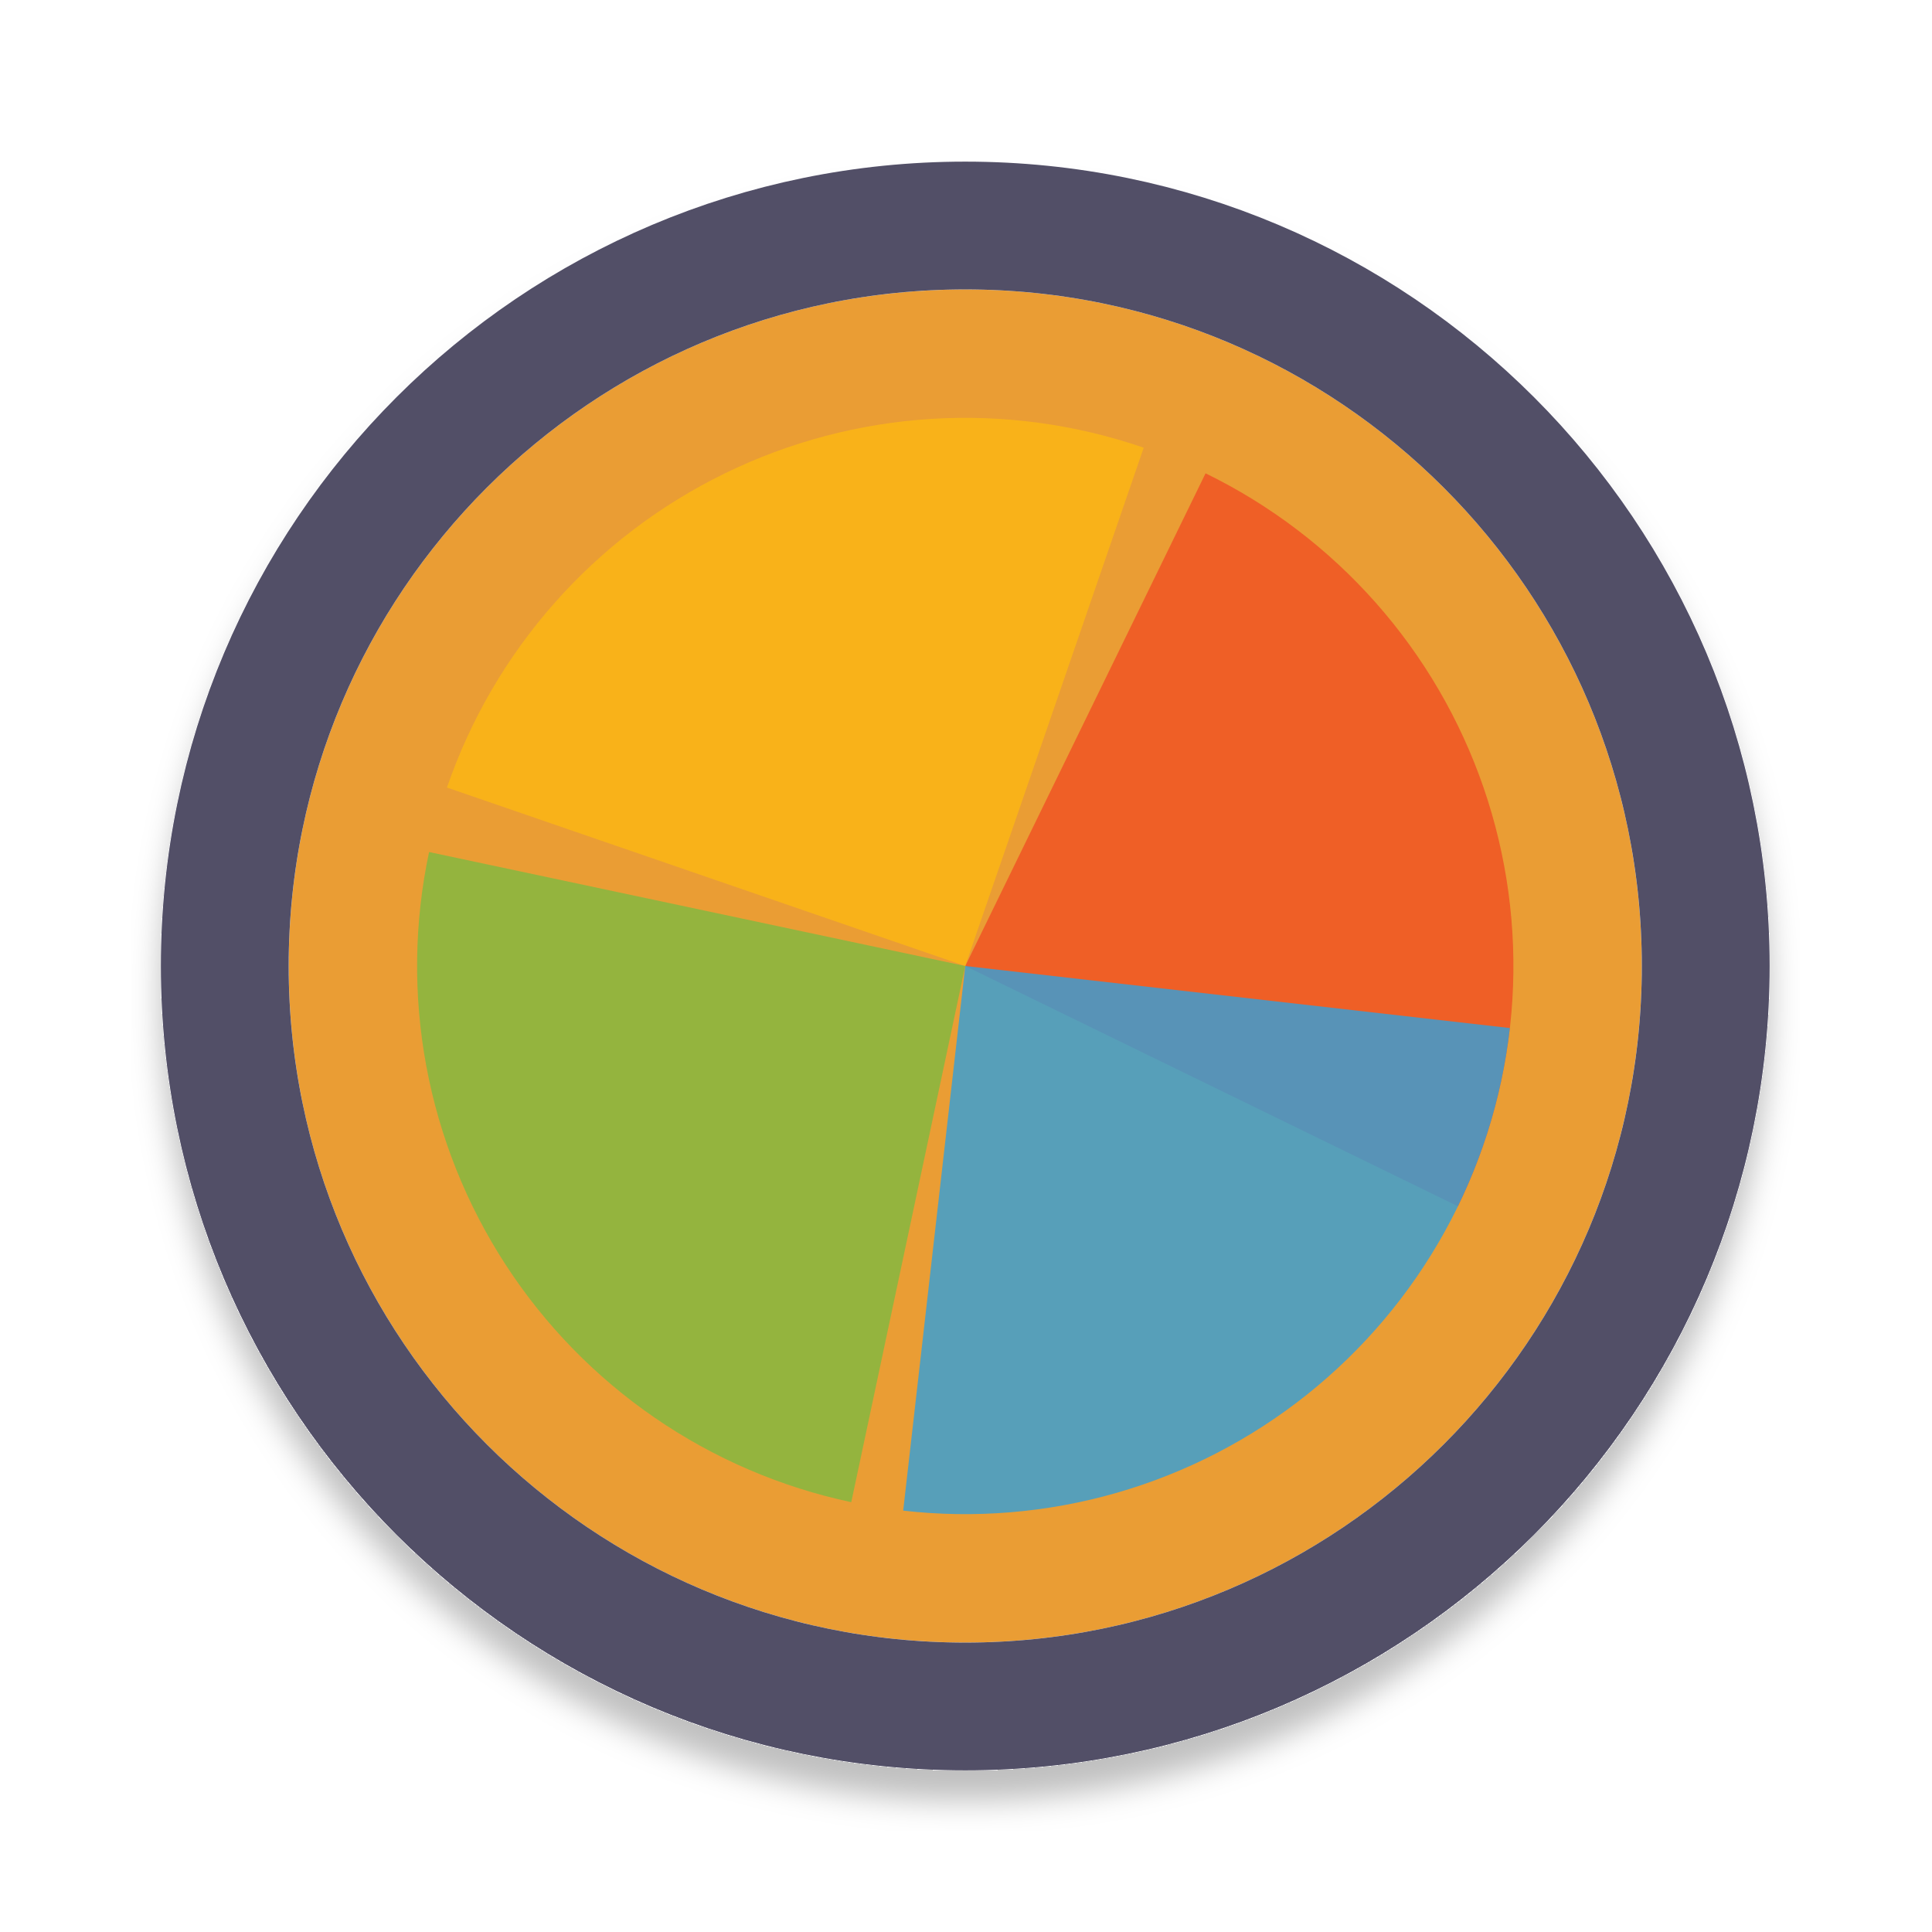
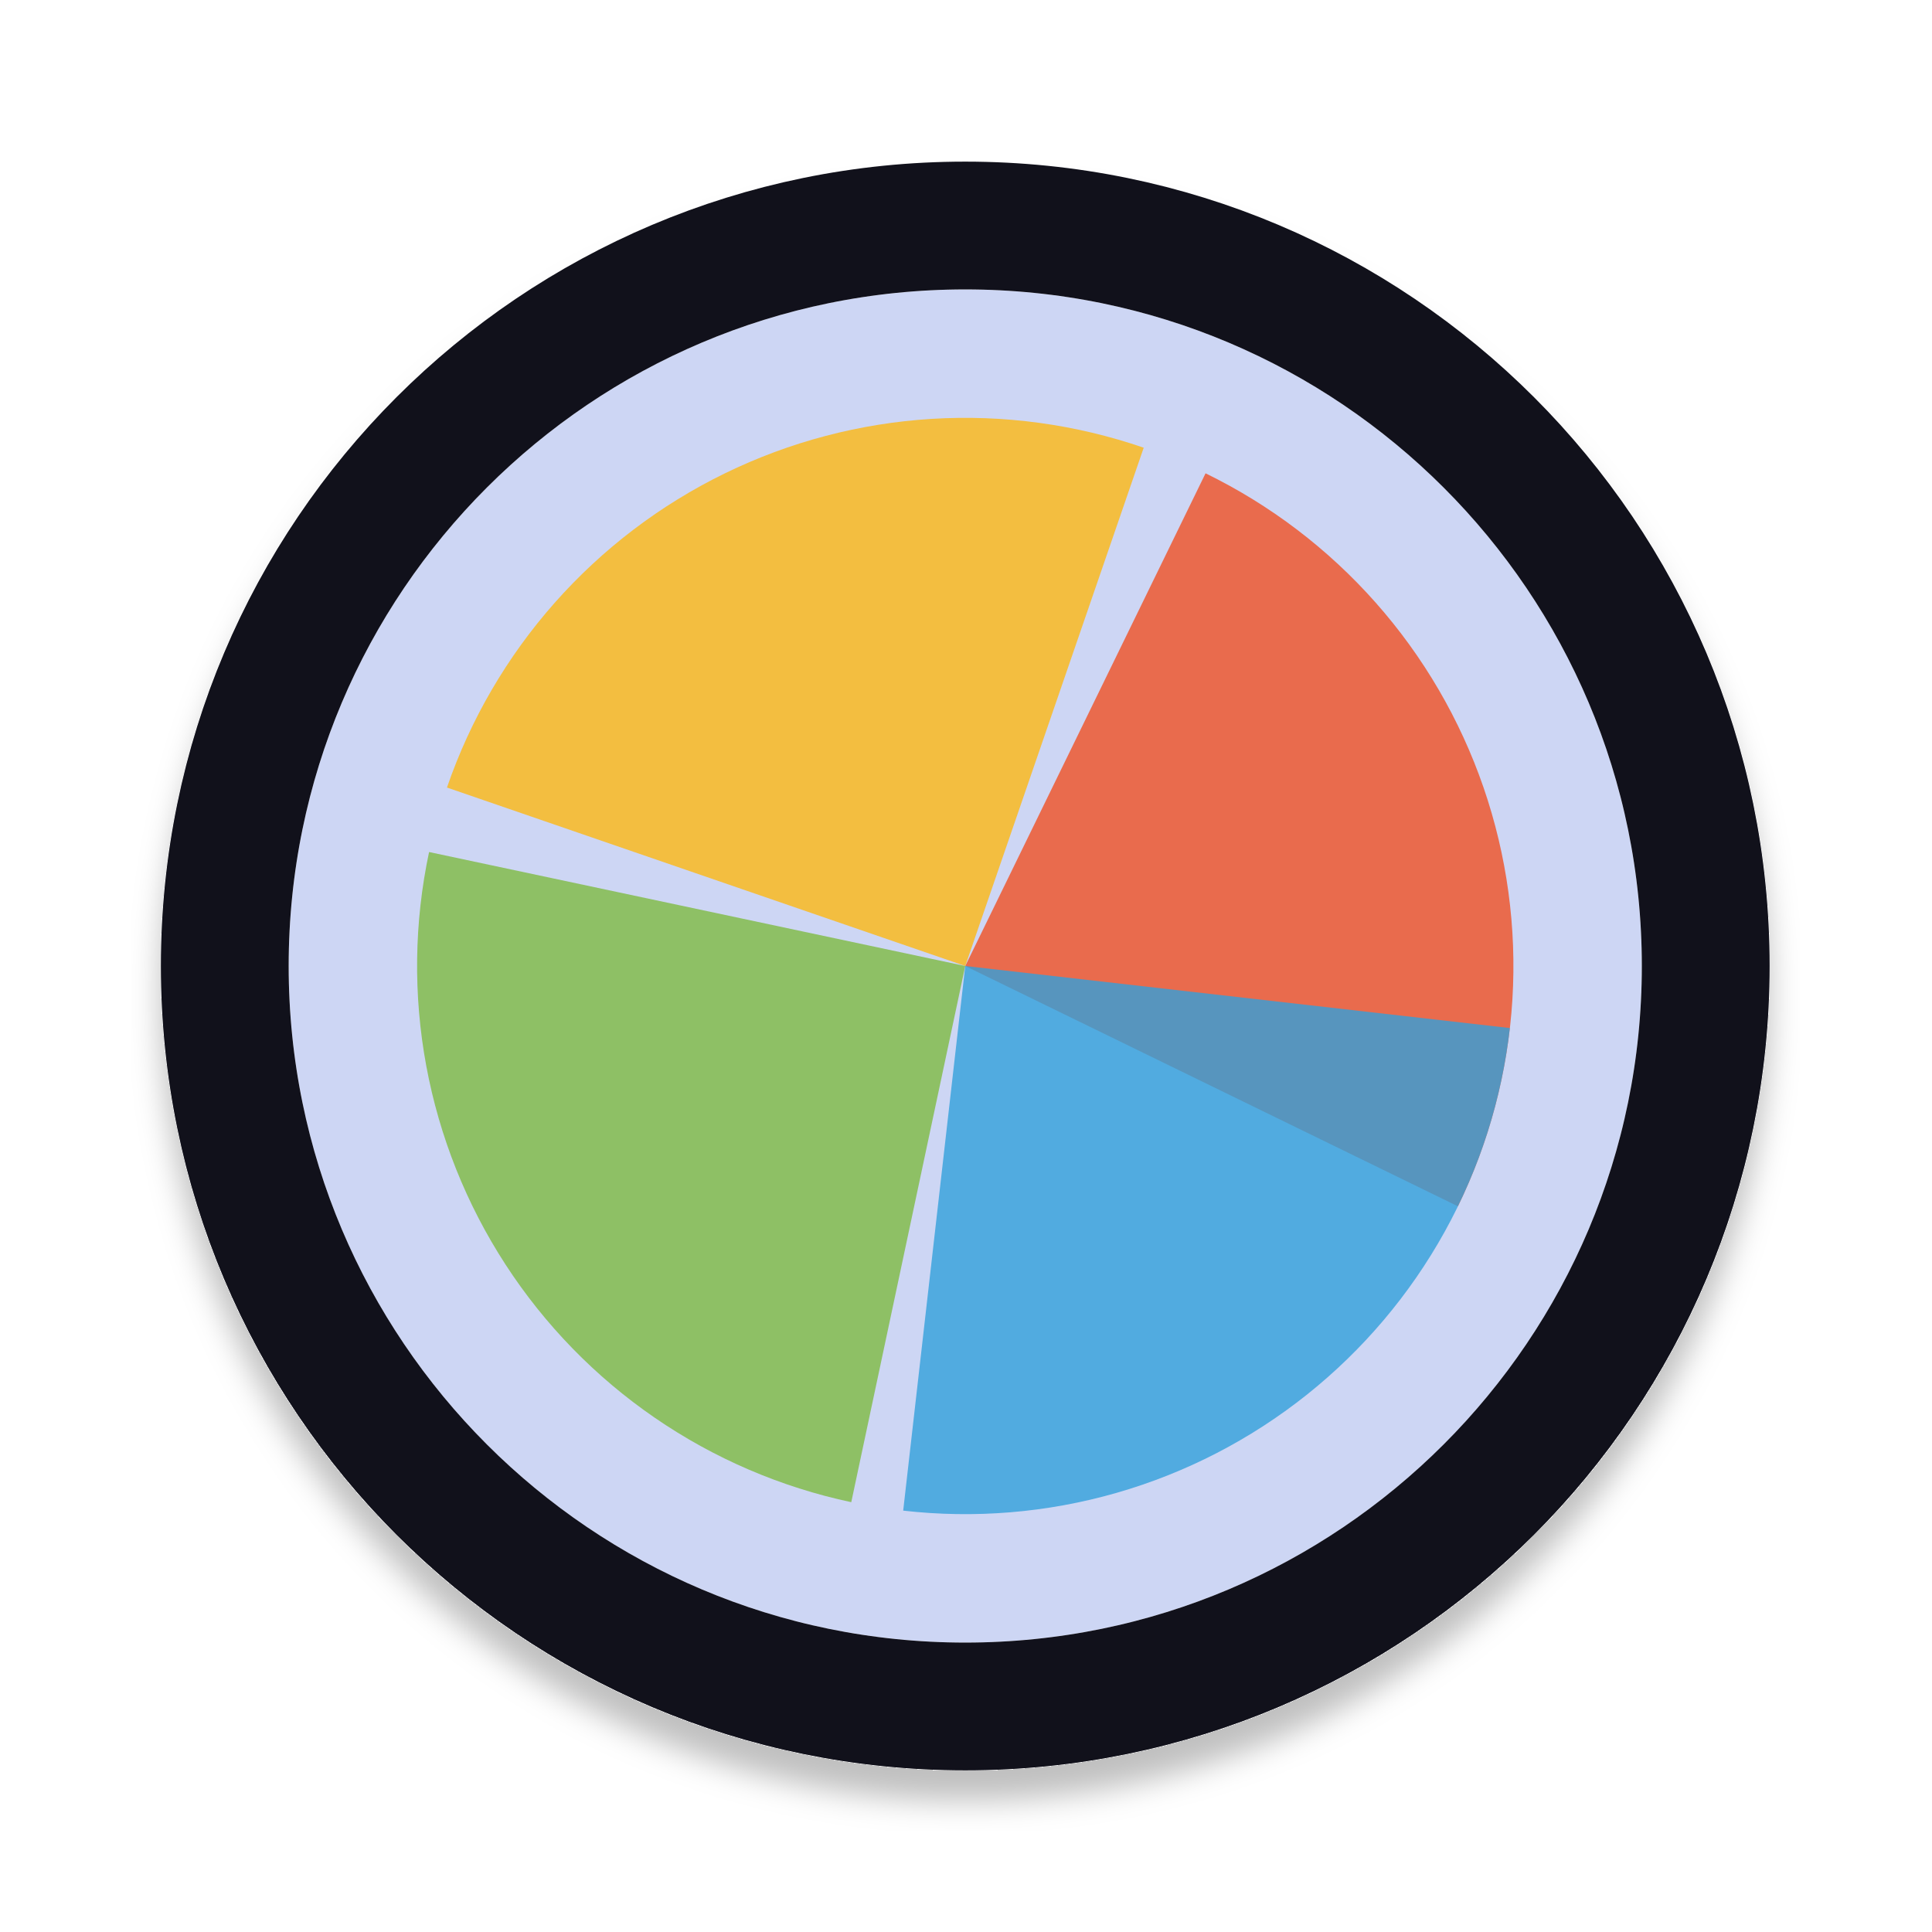
<svg xmlns="http://www.w3.org/2000/svg" width="128" height="128" viewBox="0 0 257 256" fill="none">
  <g filter="url(#filter0_d_3519_2818)">
-     <path d="M218.4 128C218.4 177.706 178.106 218 128.4 218C78.694 218 38.4 177.706 38.4 128C38.4 78.294 78.694 38 128.4 38C178.106 38 218.4 78.294 218.4 128Z" fill="#ea9d34" />
-     <path d="M128.4 226.5C182.8 226.5 226.9 182.4 226.9 128C226.9 73.6 182.8 29.5 128.4 29.5C74 29.5 29.9 73.6 29.9 128C29.9 182.4 74 226.5 128.4 226.5Z" stroke="#524f67" stroke-width="17" />
+     <path d="M218.4 128C218.4 177.706 178.106 218 128.4 218C78.694 218 38.4 177.706 38.4 128C38.4 78.294 78.694 38 128.4 38C178.106 38 218.4 78.294 218.4 128Z" fill="#cdd6f4" />
+     <path d="M128.4 226.5C182.8 226.5 226.9 182.4 226.9 128C226.9 73.6 182.8 29.5 128.4 29.5C74 29.5 29.9 73.6 29.9 128C29.9 182.4 74 226.5 128.4 226.5Z" stroke="#11111b" stroke-width="17" />
  </g>
  <path d="M160.366 62.462L128.402 127.999L193.939 159.965C198.136 151.359 200.598 142.01 201.183 132.452C201.767 122.894 200.464 113.315 197.346 104.261C194.229 95.207 189.359 86.855 183.014 79.684C176.669 72.512 168.973 66.66 160.367 62.462L160.366 62.462Z" fill="#F05024" fill-opacity="0.8" />
  <path d="M152.14 59.055L128.4 128L59.455 104.261C62.573 95.207 67.443 86.855 73.788 79.684C80.133 72.512 87.829 66.66 96.435 62.462C105.042 58.265 114.391 55.804 123.949 55.219C133.506 54.635 143.086 55.938 152.14 59.056L152.14 59.055Z" fill="#FCB813" fill-opacity="0.8" />
  <path d="M113.239 199.324L128.4 128L57.077 112.839C55.086 122.206 54.959 131.872 56.704 141.288C58.449 150.703 62.031 159.682 67.246 167.713C72.461 175.744 79.207 182.669 87.099 188.093C94.99 193.516 103.873 197.333 113.239 199.324Z" fill="#7EBA41" fill-opacity="0.8" />
  <path d="M120.145 200.448L128.4 128L200.848 136.255C199.764 145.769 196.816 154.976 192.174 163.351C187.532 171.726 181.285 179.105 173.791 185.066C166.297 191.026 157.703 195.453 148.498 198.092C139.294 200.732 129.659 201.532 120.145 200.448Z" fill="#32A0DA" fill-opacity="0.8" />
  <defs>
    <filter id="filter0_d_3519_2818" x="17.4" y="21" width="222" height="222" filterUnits="userSpaceOnUse" color-interpolation-filters="sRGB">
      <feFlood flood-opacity="0" result="BackgroundImageFix" />
      <feColorMatrix in="SourceAlpha" type="matrix" values="0 0 0 0 0 0 0 0 0 0 0 0 0 0 0 0 0 0 127 0" result="hardAlpha" />
      <feOffset dy="4" />
      <feGaussianBlur stdDeviation="2" />
      <feComposite in2="hardAlpha" operator="out" />
      <feColorMatrix type="matrix" values="0 0 0 0 0 0 0 0 0 0 0 0 0 0 0 0 0 0 0.25 0" />
      <feBlend mode="normal" in2="BackgroundImageFix" result="effect1_dropShadow_3519_2818" />
      <feBlend mode="normal" in="SourceGraphic" in2="effect1_dropShadow_3519_2818" result="shape" />
    </filter>
  </defs>
</svg>
